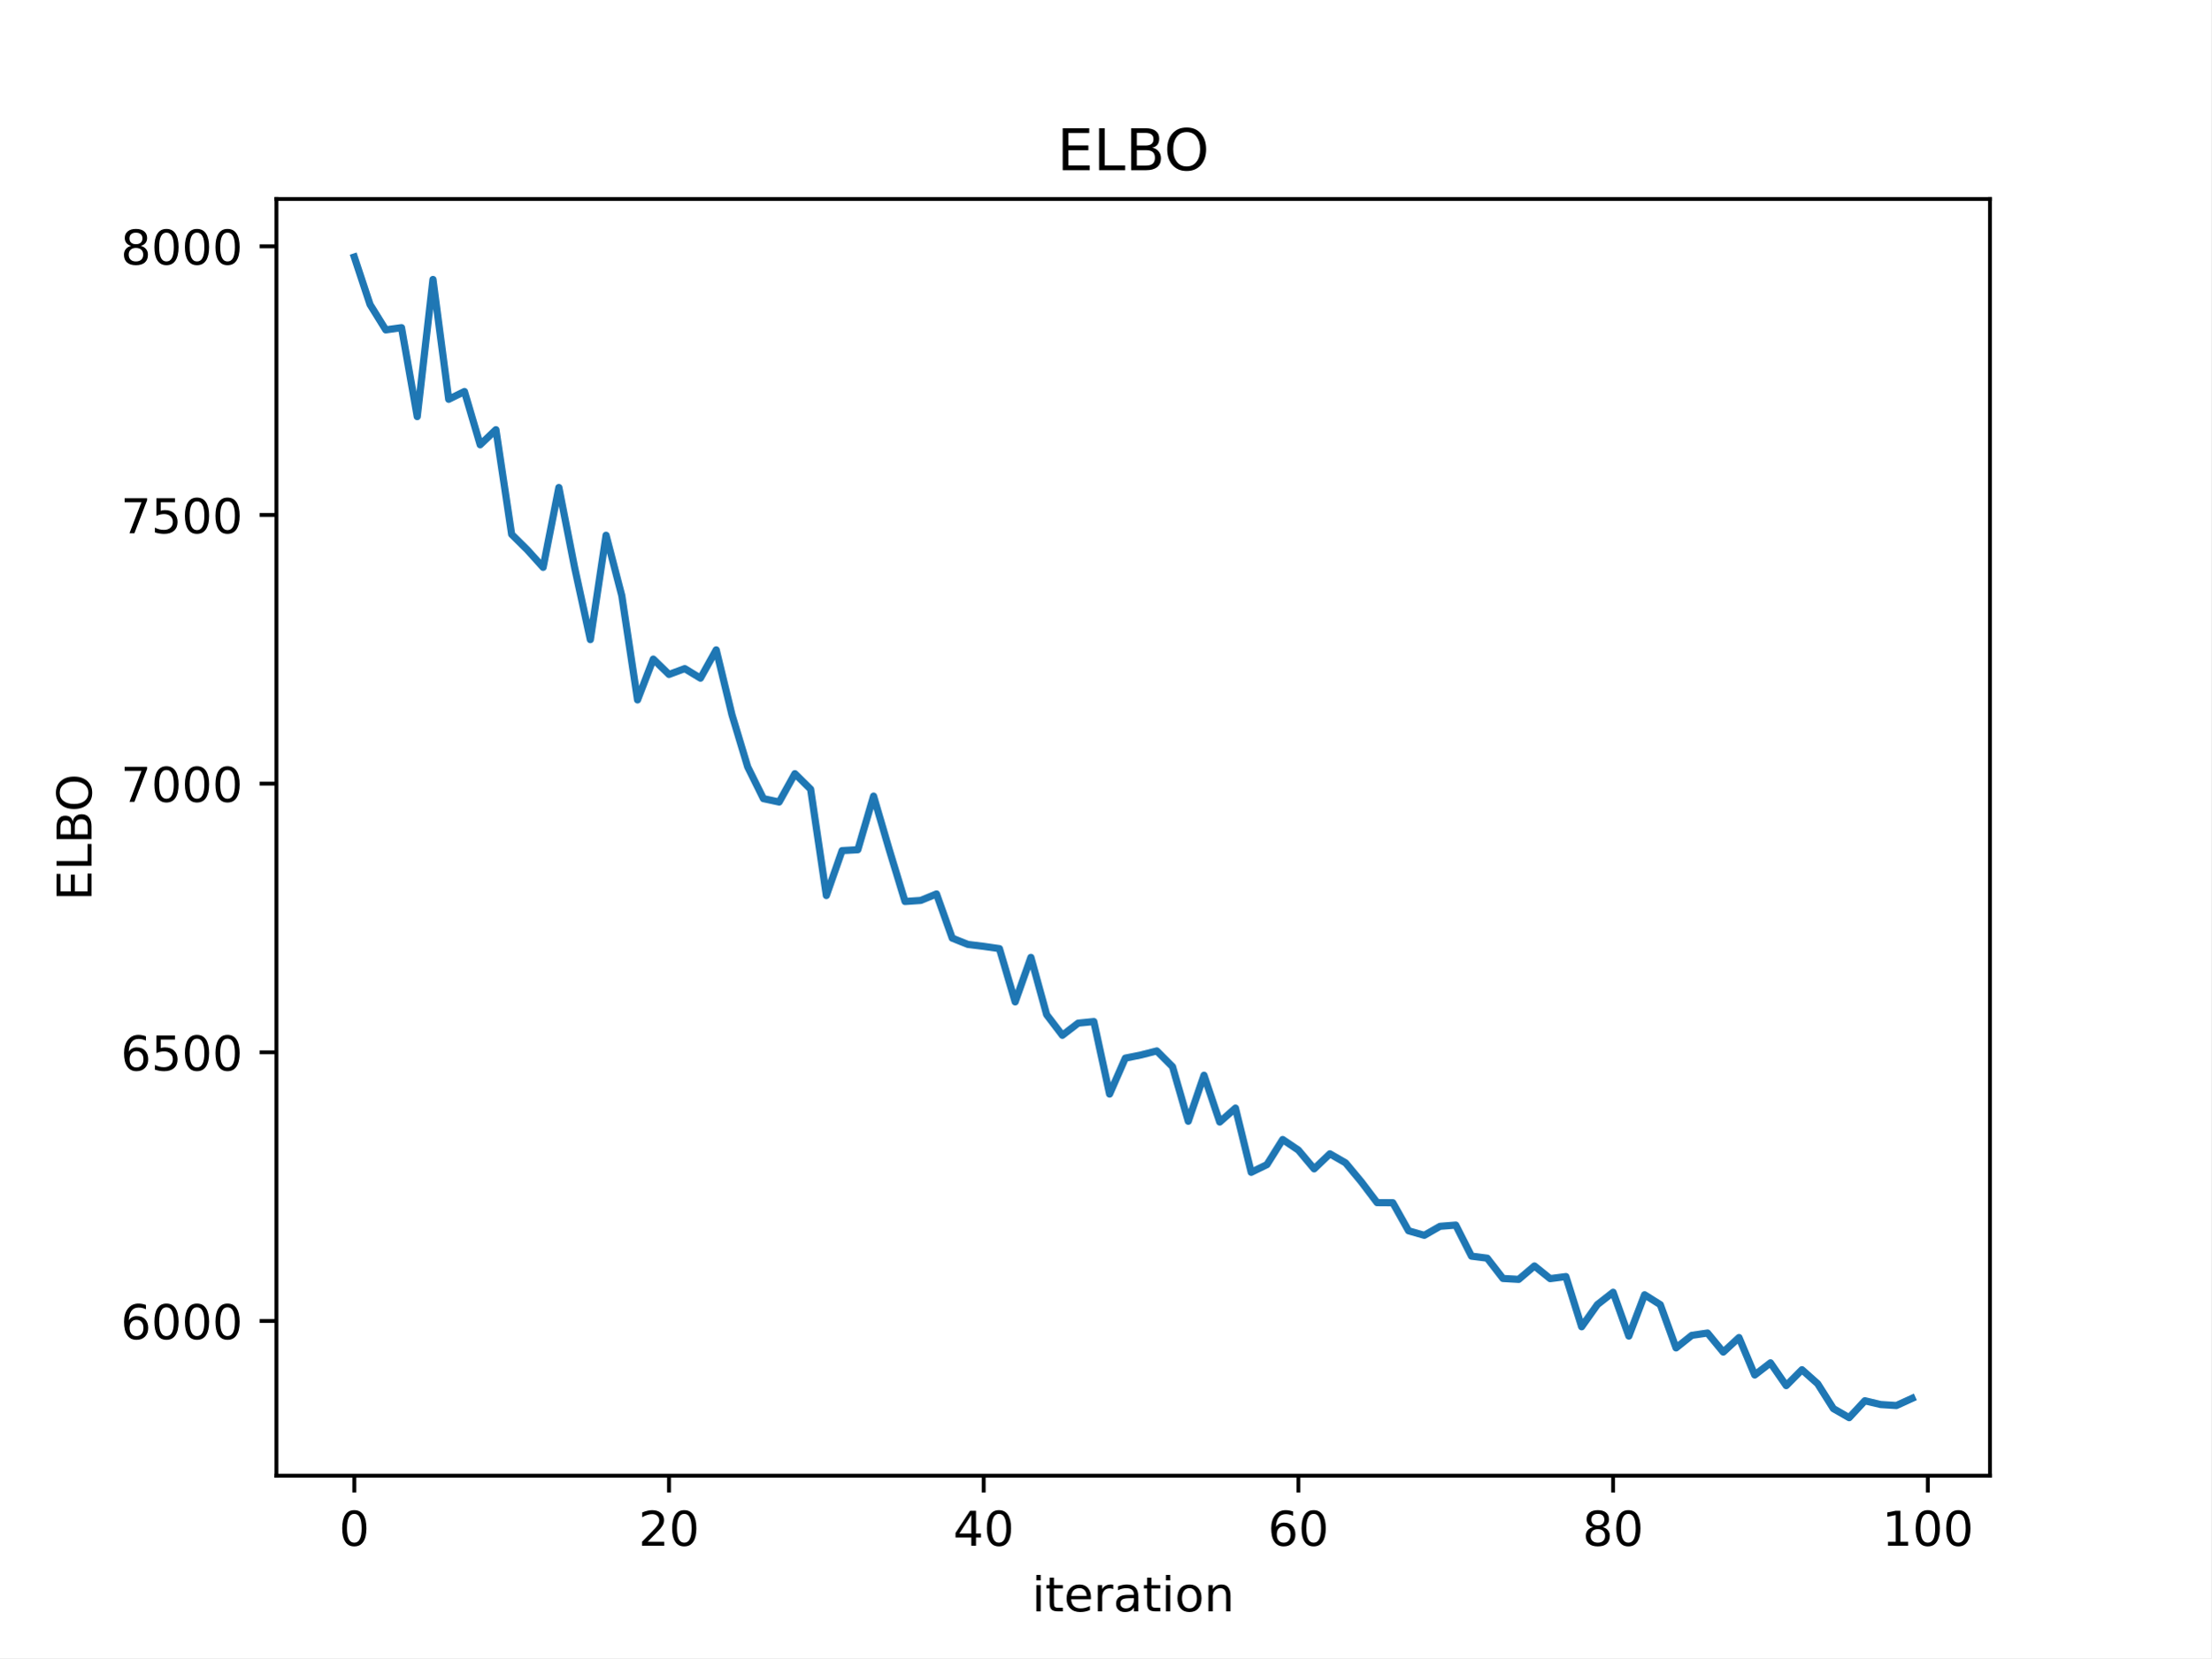
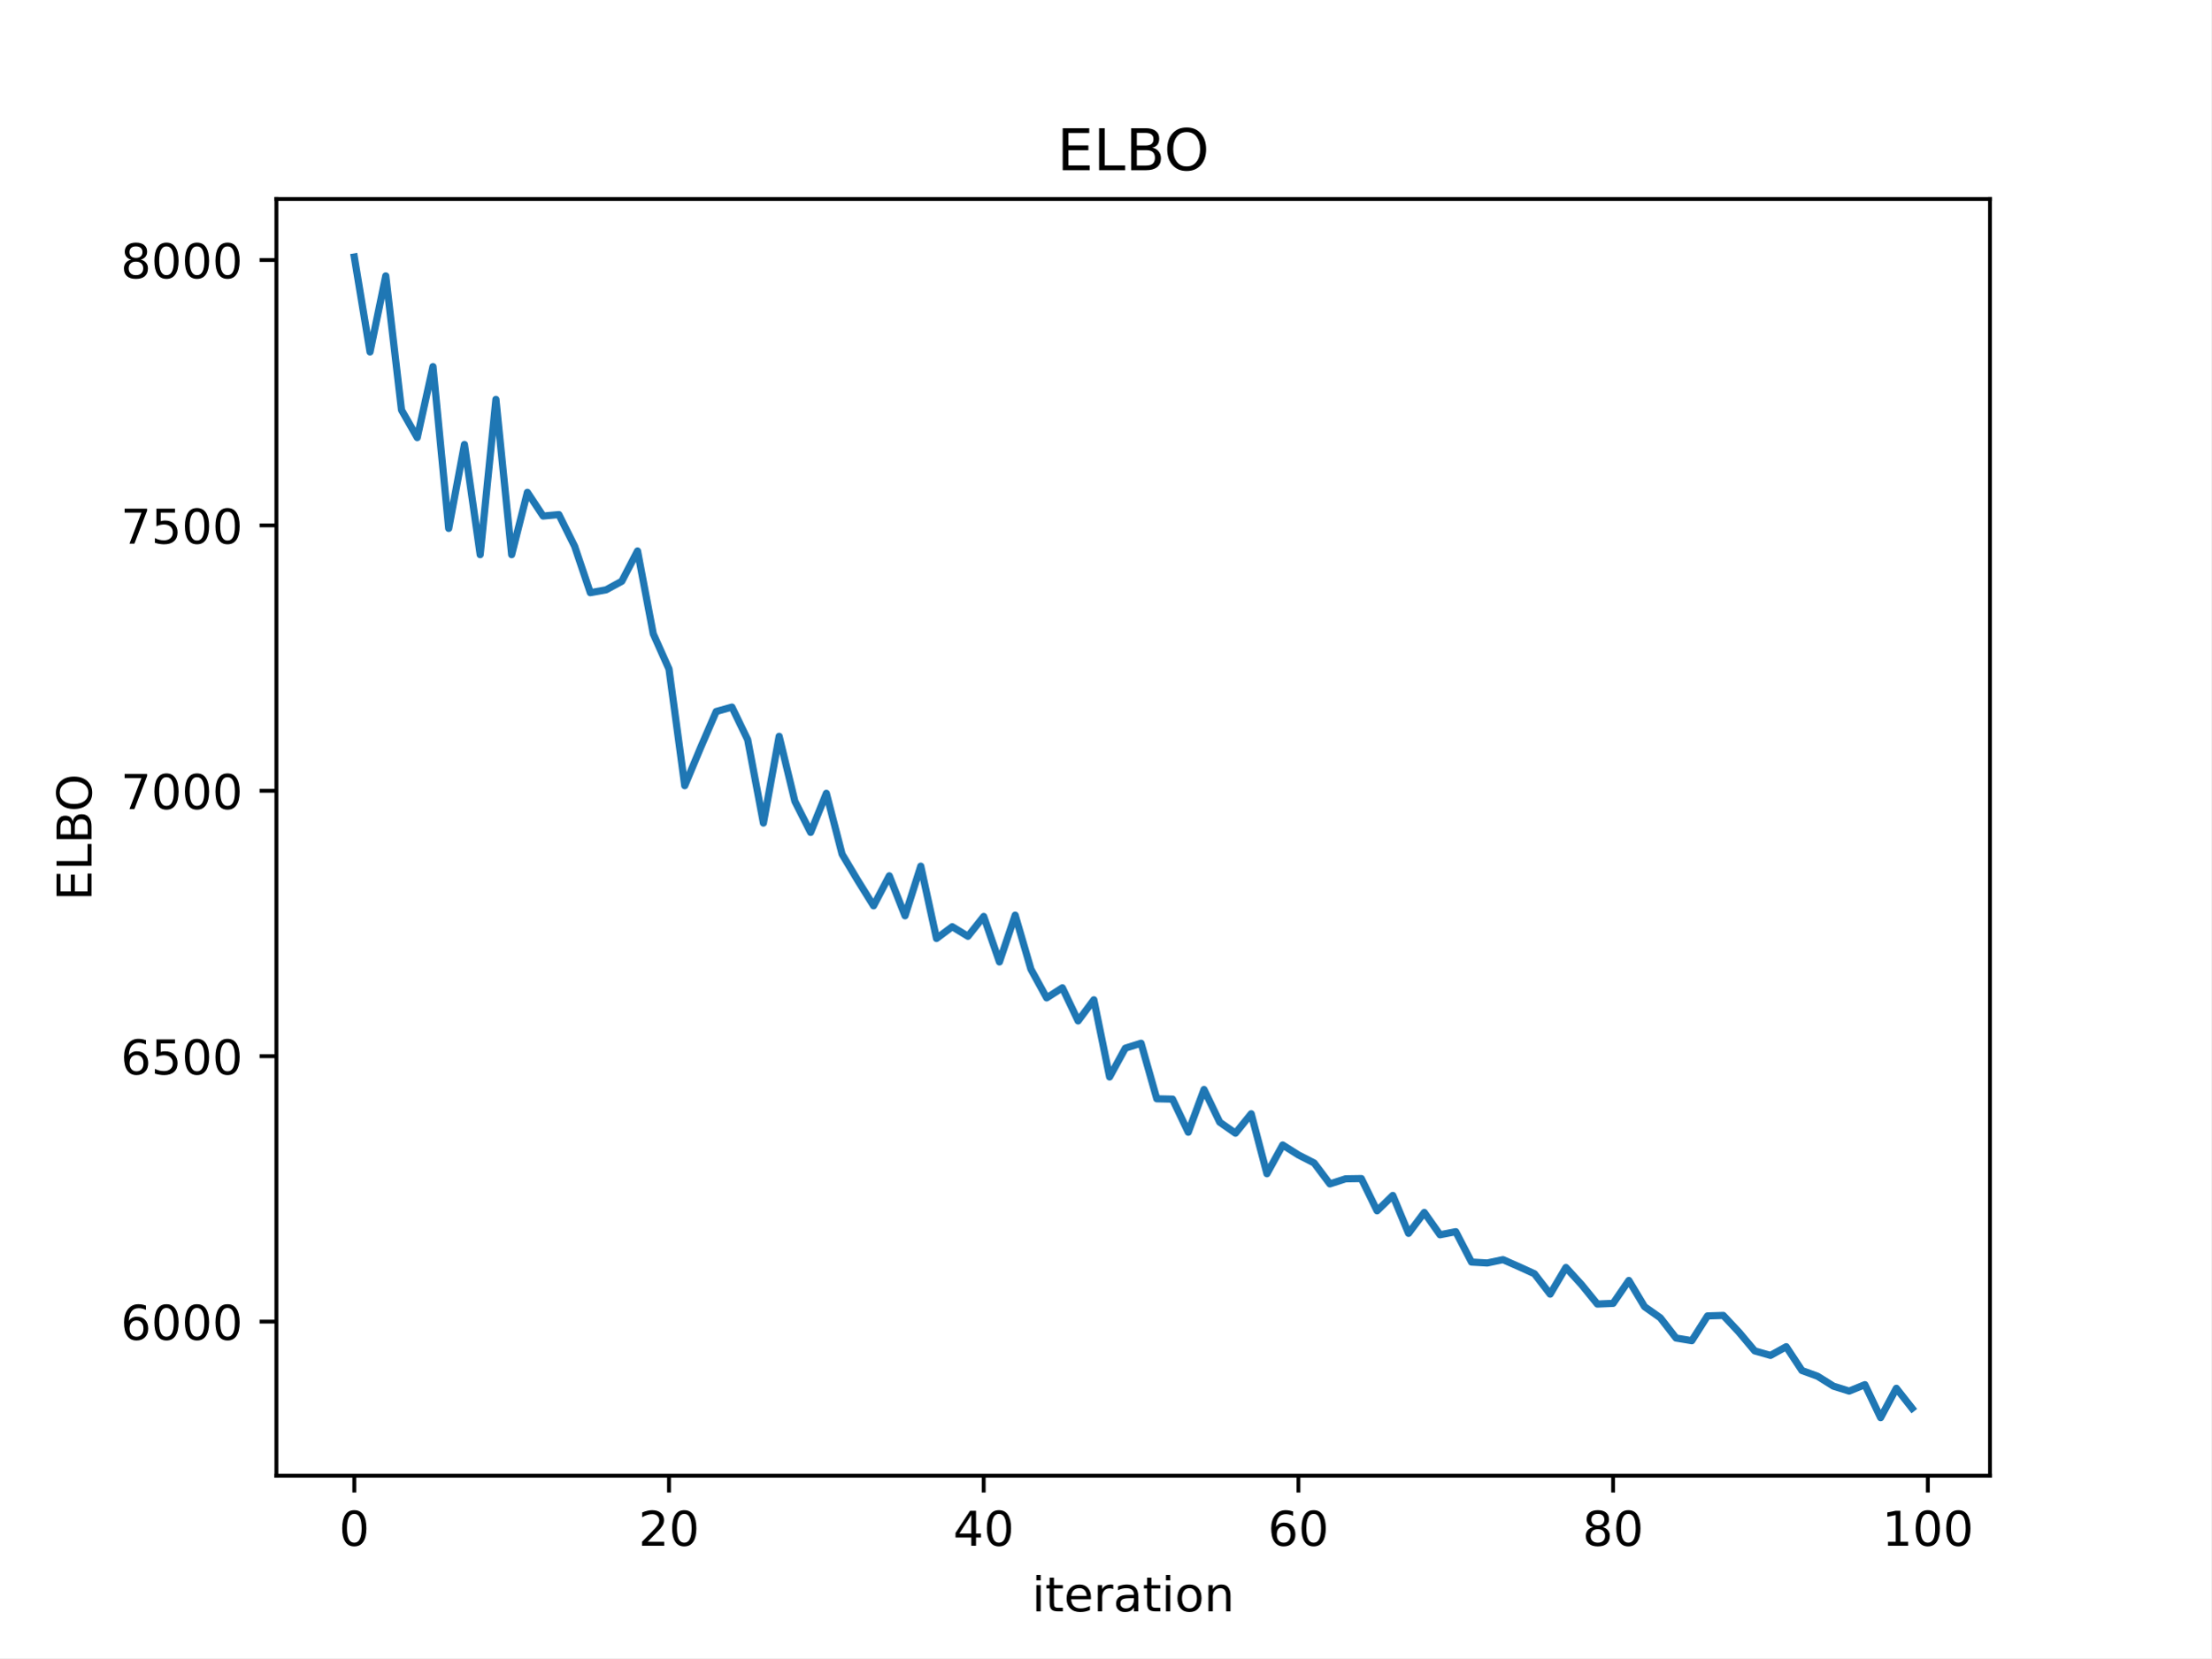
<svg xmlns="http://www.w3.org/2000/svg" xmlns:xlink="http://www.w3.org/1999/xlink" width="460.8pt" height="345.6pt" viewBox="0 0 460.8 345.6" version="1.1">
  <defs>
    <style type="text/css">*{stroke-linejoin: round; stroke-linecap: butt}</style>
  </defs>
  <g id="figure_1">
    <g id="patch_1">
      <path d="M 0 345.6  L 460.8 345.6  L 460.8 0  L 0 0  z " style="fill: #ffffff" />
    </g>
    <g id="axes_1">
      <g id="patch_2">
        <path d="M 57.6 307.584  L 414.72 307.584  L 414.72 41.472  L 57.6 41.472  z " style="fill: #ffffff" />
      </g>
      <g id="matplotlib.axis_1">
        <g id="xtick_1">
          <g id="line2d_1">
            <defs>
-               <path id="mf505f1ee1c" d="M 0 0  L 0 3.5  " style="stroke: #000000; stroke-width: 0.8" />
-             </defs>
-             <g>
-               <use xlink:href="#mf505f1ee1c" x="73.833" y="307.584" style="stroke: #000000; stroke-width: 0.8" />
+               <path id="ma99156d808" d="M 0 0  L 0 3.5  " style="stroke: #000000; stroke-width: 0.8" />
+             </defs>
+             <g>
+               <use xlink:href="#ma99156d808" x="73.833" y="307.584" style="stroke: #000000; stroke-width: 0.8" />
            </g>
          </g>
          <g id="text_1">
            <g transform="translate(70.65148 322.1824) scale(0.1 -0.1)">
              <defs>
                <path id="DejaVuSans-30" d="M 2034 4250  Q 1547 4250 1301 3770  Q 1056 3291 1056 2328  Q 1056 1369 1301 889  Q 1547 409 2034 409  Q 2525 409 2770 889  Q 3016 1369 3016 2328  Q 3016 3291 2770 3770  Q 2525 4250 2034 4250  z M 2034 4750  Q 2819 4750 3233 4129  Q 3647 3509 3647 2328  Q 3647 1150 3233 529  Q 2819 -91 2034 -91  Q 1250 -91 836 529  Q 422 1150 422 2328  Q 422 3509 836 4129  Q 1250 4750 2034 4750  z " transform="scale(0.015625)" />
              </defs>
              <use xlink:href="#DejaVuSans-30" />
            </g>
          </g>
        </g>
        <g id="xtick_2">
          <g id="line2d_2">
            <g>
-               <use xlink:href="#mf505f1ee1c" x="139.42" y="307.584" style="stroke: #000000; stroke-width: 0.8" />
+               <use xlink:href="#ma99156d808" x="139.42" y="307.584" style="stroke: #000000; stroke-width: 0.8" />
            </g>
          </g>
          <g id="text_2">
            <g transform="translate(133.057 322.1824) scale(0.1 -0.1)">
              <defs>
                <path id="DejaVuSans-32" d="M 1228 531  L 3431 531  L 3431 0  L 469 0  L 469 531  Q 828 903 1448 1529  Q 2069 2156 2228 2338  Q 2531 2678 2651 2914  Q 2772 3150 2772 3378  Q 2772 3750 2511 3984  Q 2250 4219 1831 4219  Q 1534 4219 1204 4116  Q 875 4013 500 3803  L 500 4441  Q 881 4594 1212 4672  Q 1544 4750 1819 4750  Q 2544 4750 2975 4387  Q 3406 4025 3406 3419  Q 3406 3131 3298 2873  Q 3191 2616 2906 2266  Q 2828 2175 2409 1742  Q 1991 1309 1228 531  z " transform="scale(0.015625)" />
              </defs>
              <use xlink:href="#DejaVuSans-32" />
              <use xlink:href="#DejaVuSans-30" transform="translate(63.62305 0)" />
            </g>
          </g>
        </g>
        <g id="xtick_3">
          <g id="line2d_3">
            <g>
-               <use xlink:href="#mf505f1ee1c" x="205.006" y="307.584" style="stroke: #000000; stroke-width: 0.8" />
+               <use xlink:href="#ma99156d808" x="205.006" y="307.584" style="stroke: #000000; stroke-width: 0.8" />
            </g>
          </g>
          <g id="text_3">
            <g transform="translate(198.6438 322.1824) scale(0.1 -0.1)">
              <defs>
                <path id="DejaVuSans-34" d="M 2419 4116  L 825 1625  L 2419 1625  L 2419 4116  z M 2253 4666  L 3047 4666  L 3047 1625  L 3713 1625  L 3713 1100  L 3047 1100  L 3047 0  L 2419 0  L 2419 1100  L 313 1100  L 313 1709  L 2253 4666  z " transform="scale(0.015625)" />
              </defs>
              <use xlink:href="#DejaVuSans-34" />
              <use xlink:href="#DejaVuSans-30" transform="translate(63.62305 0)" />
            </g>
          </g>
        </g>
        <g id="xtick_4">
          <g id="line2d_4">
            <g>
-               <use xlink:href="#mf505f1ee1c" x="270.593" y="307.584" style="stroke: #000000; stroke-width: 0.8" />
+               <use xlink:href="#ma99156d808" x="270.593" y="307.584" style="stroke: #000000; stroke-width: 0.8" />
            </g>
          </g>
          <g id="text_4">
            <g transform="translate(264.2306 322.1824) scale(0.1 -0.1)">
              <defs>
                <path id="DejaVuSans-36" d="M 2113 2584  Q 1688 2584 1439 2293  Q 1191 2003 1191 1497  Q 1191 994 1439 701  Q 1688 409 2113 409  Q 2538 409 2786 701  Q 3034 994 3034 1497  Q 3034 2003 2786 2293  Q 2538 2584 2113 2584  z M 3366 4563  L 3366 3988  Q 3128 4100 2886 4159  Q 2644 4219 2406 4219  Q 1781 4219 1451 3797  Q 1122 3375 1075 2522  Q 1259 2794 1537 2939  Q 1816 3084 2150 3084  Q 2853 3084 3261 2657  Q 3669 2231 3669 1497  Q 3669 778 3244 343  Q 2819 -91 2113 -91  Q 1303 -91 875 529  Q 447 1150 447 2328  Q 447 3434 972 4092  Q 1497 4750 2381 4750  Q 2619 4750 2861 4703  Q 3103 4656 3366 4563  z " transform="scale(0.015625)" />
              </defs>
              <use xlink:href="#DejaVuSans-36" />
              <use xlink:href="#DejaVuSans-30" transform="translate(63.62305 0)" />
            </g>
          </g>
        </g>
        <g id="xtick_5">
          <g id="line2d_5">
            <g>
-               <use xlink:href="#mf505f1ee1c" x="336.18" y="307.584" style="stroke: #000000; stroke-width: 0.8" />
+               <use xlink:href="#ma99156d808" x="336.18" y="307.584" style="stroke: #000000; stroke-width: 0.8" />
            </g>
          </g>
          <g id="text_5">
            <g transform="translate(329.8173 322.1824) scale(0.1 -0.1)">
              <defs>
                <path id="DejaVuSans-38" d="M 2034 2216  Q 1584 2216 1326 1975  Q 1069 1734 1069 1313  Q 1069 891 1326 650  Q 1584 409 2034 409  Q 2484 409 2743 651  Q 3003 894 3003 1313  Q 3003 1734 2745 1975  Q 2488 2216 2034 2216  z M 1403 2484  Q 997 2584 770 2862  Q 544 3141 544 3541  Q 544 4100 942 4425  Q 1341 4750 2034 4750  Q 2731 4750 3128 4425  Q 3525 4100 3525 3541  Q 3525 3141 3298 2862  Q 3072 2584 2669 2484  Q 3125 2378 3379 2068  Q 3634 1759 3634 1313  Q 3634 634 3220 271  Q 2806 -91 2034 -91  Q 1263 -91 848 271  Q 434 634 434 1313  Q 434 1759 690 2068  Q 947 2378 1403 2484  z M 1172 3481  Q 1172 3119 1398 2916  Q 1625 2713 2034 2713  Q 2441 2713 2670 2916  Q 2900 3119 2900 3481  Q 2900 3844 2670 4047  Q 2441 4250 2034 4250  Q 1625 4250 1398 4047  Q 1172 3844 1172 3481  z " transform="scale(0.015625)" />
              </defs>
              <use xlink:href="#DejaVuSans-38" />
              <use xlink:href="#DejaVuSans-30" transform="translate(63.62305 0)" />
            </g>
          </g>
        </g>
        <g id="xtick_6">
          <g id="line2d_6">
            <g>
-               <use xlink:href="#mf505f1ee1c" x="401.767" y="307.584" style="stroke: #000000; stroke-width: 0.8" />
+               <use xlink:href="#ma99156d808" x="401.767" y="307.584" style="stroke: #000000; stroke-width: 0.8" />
            </g>
          </g>
          <g id="text_6">
            <g transform="translate(392.2229 322.1824) scale(0.1 -0.1)">
              <defs>
                <path id="DejaVuSans-31" d="M 794 531  L 1825 531  L 1825 4091  L 703 3866  L 703 4441  L 1819 4666  L 2450 4666  L 2450 531  L 3481 531  L 3481 0  L 794 0  L 794 531  z " transform="scale(0.015625)" />
              </defs>
              <use xlink:href="#DejaVuSans-31" />
              <use xlink:href="#DejaVuSans-30" transform="translate(63.62305 0)" />
              <use xlink:href="#DejaVuSans-30" transform="translate(127.2461 0)" />
            </g>
          </g>
        </g>
        <g id="text_7">
          <g transform="translate(215.0373 335.8606) scale(0.1 -0.1)">
            <defs>
              <path id="DejaVuSans-69" d="M 603 3500  L 1178 3500  L 1178 0  L 603 0  L 603 3500  z M 603 4863  L 1178 4863  L 1178 4134  L 603 4134  L 603 4863  z " transform="scale(0.015625)" />
              <path id="DejaVuSans-74" d="M 1172 4494  L 1172 3500  L 2356 3500  L 2356 3053  L 1172 3053  L 1172 1153  Q 1172 725 1289 603  Q 1406 481 1766 481  L 2356 481  L 2356 0  L 1766 0  Q 1100 0 847 248  Q 594 497 594 1153  L 594 3053  L 172 3053  L 172 3500  L 594 3500  L 594 4494  L 1172 4494  z " transform="scale(0.015625)" />
              <path id="DejaVuSans-65" d="M 3597 1894  L 3597 1613  L 953 1613  Q 991 1019 1311 708  Q 1631 397 2203 397  Q 2534 397 2845 478  Q 3156 559 3463 722  L 3463 178  Q 3153 47 2828 -22  Q 2503 -91 2169 -91  Q 1331 -91 842 396  Q 353 884 353 1716  Q 353 2575 817 3079  Q 1281 3584 2069 3584  Q 2775 3584 3186 3129  Q 3597 2675 3597 1894  z M 3022 2063  Q 3016 2534 2758 2815  Q 2500 3097 2075 3097  Q 1594 3097 1305 2825  Q 1016 2553 972 2059  L 3022 2063  z " transform="scale(0.015625)" />
              <path id="DejaVuSans-72" d="M 2631 2963  Q 2534 3019 2420 3045  Q 2306 3072 2169 3072  Q 1681 3072 1420 2755  Q 1159 2438 1159 1844  L 1159 0  L 581 0  L 581 3500  L 1159 3500  L 1159 2956  Q 1341 3275 1631 3429  Q 1922 3584 2338 3584  Q 2397 3584 2469 3576  Q 2541 3569 2628 3553  L 2631 2963  z " transform="scale(0.015625)" />
              <path id="DejaVuSans-61" d="M 2194 1759  Q 1497 1759 1228 1600  Q 959 1441 959 1056  Q 959 750 1161 570  Q 1363 391 1709 391  Q 2188 391 2477 730  Q 2766 1069 2766 1631  L 2766 1759  L 2194 1759  z M 3341 1997  L 3341 0  L 2766 0  L 2766 531  Q 2569 213 2275 61  Q 1981 -91 1556 -91  Q 1019 -91 701 211  Q 384 513 384 1019  Q 384 1609 779 1909  Q 1175 2209 1959 2209  L 2766 2209  L 2766 2266  Q 2766 2663 2505 2880  Q 2244 3097 1772 3097  Q 1472 3097 1187 3025  Q 903 2953 641 2809  L 641 3341  Q 956 3463 1253 3523  Q 1550 3584 1831 3584  Q 2591 3584 2966 3190  Q 3341 2797 3341 1997  z " transform="scale(0.015625)" />
              <path id="DejaVuSans-6f" d="M 1959 3097  Q 1497 3097 1228 2736  Q 959 2375 959 1747  Q 959 1119 1226 758  Q 1494 397 1959 397  Q 2419 397 2687 759  Q 2956 1122 2956 1747  Q 2956 2369 2687 2733  Q 2419 3097 1959 3097  z M 1959 3584  Q 2709 3584 3137 3096  Q 3566 2609 3566 1747  Q 3566 888 3137 398  Q 2709 -91 1959 -91  Q 1206 -91 779 398  Q 353 888 353 1747  Q 353 2609 779 3096  Q 1206 3584 1959 3584  z " transform="scale(0.015625)" />
              <path id="DejaVuSans-6e" d="M 3513 2113  L 3513 0  L 2938 0  L 2938 2094  Q 2938 2591 2744 2837  Q 2550 3084 2163 3084  Q 1697 3084 1428 2787  Q 1159 2491 1159 1978  L 1159 0  L 581 0  L 581 3500  L 1159 3500  L 1159 2956  Q 1366 3272 1645 3428  Q 1925 3584 2291 3584  Q 2894 3584 3203 3211  Q 3513 2838 3513 2113  z " transform="scale(0.015625)" />
            </defs>
            <use xlink:href="#DejaVuSans-69" />
            <use xlink:href="#DejaVuSans-74" transform="translate(27.7832 0)" />
            <use xlink:href="#DejaVuSans-65" transform="translate(66.99219 0)" />
            <use xlink:href="#DejaVuSans-72" transform="translate(128.5156 0)" />
            <use xlink:href="#DejaVuSans-61" transform="translate(169.6289 0)" />
            <use xlink:href="#DejaVuSans-74" transform="translate(230.9082 0)" />
            <use xlink:href="#DejaVuSans-69" transform="translate(270.1172 0)" />
            <use xlink:href="#DejaVuSans-6f" transform="translate(297.9004 0)" />
            <use xlink:href="#DejaVuSans-6e" transform="translate(359.082 0)" />
          </g>
        </g>
      </g>
      <g id="matplotlib.axis_2">
        <g id="ytick_1">
          <g id="line2d_7">
            <defs>
-               <path id="m4220c6cf73" d="M 0 0  L -3.5 0  " style="stroke: #000000; stroke-width: 0.8" />
-             </defs>
-             <g>
-               <use xlink:href="#m4220c6cf73" x="57.6" y="275.329" style="stroke: #000000; stroke-width: 0.8" />
+               <path id="m0dffbaa68d" d="M 0 0  L -3.5 0  " style="stroke: #000000; stroke-width: 0.8" />
+             </defs>
+             <g>
+               <use xlink:href="#m0dffbaa68d" x="57.6" y="275.461" style="stroke: #000000; stroke-width: 0.8" />
            </g>
          </g>
          <g id="text_8">
-             <g transform="translate(25.15 279.1286) scale(0.1 -0.1)">
+             <g transform="translate(25.15 279.2603) scale(0.1 -0.1)">
              <use xlink:href="#DejaVuSans-36" />
              <use xlink:href="#DejaVuSans-30" transform="translate(63.62305 0)" />
              <use xlink:href="#DejaVuSans-30" transform="translate(127.2461 0)" />
              <use xlink:href="#DejaVuSans-30" transform="translate(190.8691 0)" />
            </g>
          </g>
        </g>
        <g id="ytick_2">
          <g id="line2d_8">
            <g>
-               <use xlink:href="#m4220c6cf73" x="57.6" y="219.33" style="stroke: #000000; stroke-width: 0.8" />
+               <use xlink:href="#m0dffbaa68d" x="57.6" y="220.143" style="stroke: #000000; stroke-width: 0.8" />
            </g>
          </g>
          <g id="text_9">
-             <g transform="translate(25.15 223.1294) scale(0.1 -0.1)">
+             <g transform="translate(25.15 223.9423) scale(0.1 -0.1)">
              <defs>
                <path id="DejaVuSans-35" d="M 691 4666  L 3169 4666  L 3169 4134  L 1269 4134  L 1269 2991  Q 1406 3038 1543 3061  Q 1681 3084 1819 3084  Q 2600 3084 3056 2656  Q 3513 2228 3513 1497  Q 3513 744 3044 326  Q 2575 -91 1722 -91  Q 1428 -91 1123 -41  Q 819 9 494 109  L 494 744  Q 775 591 1075 516  Q 1375 441 1709 441  Q 2250 441 2565 725  Q 2881 1009 2881 1497  Q 2881 1984 2565 2268  Q 2250 2553 1709 2553  Q 1456 2553 1204 2497  Q 953 2441 691 2322  L 691 4666  z " transform="scale(0.015625)" />
              </defs>
              <use xlink:href="#DejaVuSans-36" />
              <use xlink:href="#DejaVuSans-35" transform="translate(63.62305 0)" />
              <use xlink:href="#DejaVuSans-30" transform="translate(127.2461 0)" />
              <use xlink:href="#DejaVuSans-30" transform="translate(190.8691 0)" />
            </g>
          </g>
        </g>
        <g id="ytick_3">
          <g id="line2d_9">
            <g>
-               <use xlink:href="#m4220c6cf73" x="57.6" y="163.331" style="stroke: #000000; stroke-width: 0.8" />
+               <use xlink:href="#m0dffbaa68d" x="57.6" y="164.825" style="stroke: #000000; stroke-width: 0.8" />
            </g>
          </g>
          <g id="text_10">
-             <g transform="translate(25.15 167.1302) scale(0.1 -0.1)">
+             <g transform="translate(25.15 168.6243) scale(0.1 -0.1)">
              <defs>
                <path id="DejaVuSans-37" d="M 525 4666  L 3525 4666  L 3525 4397  L 1831 0  L 1172 0  L 2766 4134  L 525 4134  L 525 4666  z " transform="scale(0.015625)" />
              </defs>
              <use xlink:href="#DejaVuSans-37" />
              <use xlink:href="#DejaVuSans-30" transform="translate(63.62305 0)" />
              <use xlink:href="#DejaVuSans-30" transform="translate(127.2461 0)" />
              <use xlink:href="#DejaVuSans-30" transform="translate(190.8691 0)" />
            </g>
          </g>
        </g>
        <g id="ytick_4">
          <g id="line2d_10">
            <g>
-               <use xlink:href="#m4220c6cf73" x="57.6" y="107.332" style="stroke: #000000; stroke-width: 0.8" />
+               <use xlink:href="#m0dffbaa68d" x="57.6" y="109.507" style="stroke: #000000; stroke-width: 0.8" />
            </g>
          </g>
          <g id="text_11">
-             <g transform="translate(25.15 111.1309) scale(0.1 -0.1)">
+             <g transform="translate(25.15 113.3064) scale(0.1 -0.1)">
              <use xlink:href="#DejaVuSans-37" />
              <use xlink:href="#DejaVuSans-35" transform="translate(63.62305 0)" />
              <use xlink:href="#DejaVuSans-30" transform="translate(127.2461 0)" />
              <use xlink:href="#DejaVuSans-30" transform="translate(190.8691 0)" />
            </g>
          </g>
        </g>
        <g id="ytick_5">
          <g id="line2d_11">
            <g>
-               <use xlink:href="#m4220c6cf73" x="57.6" y="51.332" style="stroke: #000000; stroke-width: 0.8" />
+               <use xlink:href="#m0dffbaa68d" x="57.6" y="54.189" style="stroke: #000000; stroke-width: 0.8" />
            </g>
          </g>
          <g id="text_12">
-             <g transform="translate(25.15 55.13168) scale(0.1 -0.1)">
+             <g transform="translate(25.15 57.98841) scale(0.1 -0.1)">
              <use xlink:href="#DejaVuSans-38" />
              <use xlink:href="#DejaVuSans-30" transform="translate(63.62305 0)" />
              <use xlink:href="#DejaVuSans-30" transform="translate(127.2461 0)" />
              <use xlink:href="#DejaVuSans-30" transform="translate(190.8691 0)" />
            </g>
          </g>
        </g>
        <g id="text_13">
          <g transform="translate(19.07031 187.7522) rotate(-90) scale(0.1 -0.1)">
            <defs>
              <path id="DejaVuSans-45" d="M 628 4666  L 3578 4666  L 3578 4134  L 1259 4134  L 1259 2753  L 3481 2753  L 3481 2222  L 1259 2222  L 1259 531  L 3634 531  L 3634 0  L 628 0  L 628 4666  z " transform="scale(0.015625)" />
              <path id="DejaVuSans-4c" d="M 628 4666  L 1259 4666  L 1259 531  L 3531 531  L 3531 0  L 628 0  L 628 4666  z " transform="scale(0.015625)" />
              <path id="DejaVuSans-42" d="M 1259 2228  L 1259 519  L 2272 519  Q 2781 519 3026 730  Q 3272 941 3272 1375  Q 3272 1813 3026 2020  Q 2781 2228 2272 2228  L 1259 2228  z M 1259 4147  L 1259 2741  L 2194 2741  Q 2656 2741 2882 2914  Q 3109 3088 3109 3444  Q 3109 3797 2882 3972  Q 2656 4147 2194 4147  L 1259 4147  z M 628 4666  L 2241 4666  Q 2963 4666 3353 4366  Q 3744 4066 3744 3513  Q 3744 3084 3544 2831  Q 3344 2578 2956 2516  Q 3422 2416 3680 2098  Q 3938 1781 3938 1306  Q 3938 681 3513 340  Q 3088 0 2303 0  L 628 0  L 628 4666  z " transform="scale(0.015625)" />
              <path id="DejaVuSans-4f" d="M 2522 4238  Q 1834 4238 1429 3725  Q 1025 3213 1025 2328  Q 1025 1447 1429 934  Q 1834 422 2522 422  Q 3209 422 3611 934  Q 4013 1447 4013 2328  Q 4013 3213 3611 3725  Q 3209 4238 2522 4238  z M 2522 4750  Q 3503 4750 4090 4092  Q 4678 3434 4678 2328  Q 4678 1225 4090 567  Q 3503 -91 2522 -91  Q 1538 -91 948 565  Q 359 1222 359 2328  Q 359 3434 948 4092  Q 1538 4750 2522 4750  z " transform="scale(0.015625)" />
            </defs>
            <use xlink:href="#DejaVuSans-45" />
            <use xlink:href="#DejaVuSans-4c" transform="translate(63.18359 0)" />
            <use xlink:href="#DejaVuSans-42" transform="translate(118.8965 0)" />
            <use xlink:href="#DejaVuSans-4f" transform="translate(185.75 0)" />
          </g>
        </g>
      </g>
      <g id="line2d_12">
-         <path d="M 73.833 53.568  L 77.112 63.466  L 80.391 68.752  L 83.671 68.291  L 86.95 86.828  L 90.229 58.251  L 93.509 83.218  L 96.788 81.603  L 100.067 92.697  L 103.347 89.558  L 106.626 111.371  L 109.905 114.617  L 113.185 118.251  L 116.464 101.609  L 119.743 118.266  L 123.023 133.316  L 126.302 111.558  L 129.581 124.161  L 132.861 145.885  L 136.14 137.376  L 139.42 140.569  L 142.699 139.362  L 145.978 141.348  L 149.258 135.451  L 152.537 148.962  L 155.816 159.836  L 159.096 166.46  L 162.375 167.168  L 165.654 161.259  L 168.934 164.491  L 172.213 186.658  L 175.492 177.291  L 178.772 177.11  L 182.051 165.932  L 185.33 177.132  L 188.61 187.903  L 191.889 187.677  L 195.168 186.326  L 198.448 195.54  L 201.727 196.847  L 205.006 197.253  L 208.286 197.726  L 211.565 208.827  L 214.844 199.548  L 218.124 211.488  L 221.403 215.789  L 224.682 213.26  L 227.962 212.927  L 231.241 228.041  L 234.52 220.544  L 237.8 219.885  L 241.079 219.047  L 244.358 222.333  L 247.638 233.708  L 250.917 224.121  L 254.196 233.868  L 257.476 230.967  L 260.755 244.346  L 264.034 242.747  L 267.314 237.512  L 270.593 239.725  L 273.872 243.63  L 277.152 240.494  L 280.431 242.385  L 283.71 246.329  L 286.99 250.666  L 290.269 250.689  L 293.548 256.535  L 296.828 257.48  L 300.107 255.604  L 303.386 255.346  L 306.666 261.822  L 309.945 262.245  L 313.224 266.475  L 316.504 266.663  L 319.783 263.869  L 323.062 266.511  L 326.342 266.081  L 329.621 276.539  L 332.9 271.922  L 336.18 269.351  L 339.459 278.485  L 342.739 269.876  L 346.018 271.94  L 349.297 280.948  L 352.577 278.331  L 355.856 277.844  L 359.135 281.821  L 362.415 278.791  L 365.694 286.595  L 368.973 284.06  L 372.253 288.807  L 375.532 285.496  L 378.811 288.413  L 382.091 293.604  L 385.37 295.488  L 388.649 291.962  L 391.929 292.751  L 395.208 292.961  L 398.487 291.464  " clip-path="url(#pc4b8f483ad)" style="fill: none; stroke: #1f77b4; stroke-width: 1.5; stroke-linecap: square" />
+         <path d="M 73.833 53.568  L 77.112 73.346  L 80.391 57.504  L 83.671 85.45  L 86.95 91.205  L 90.229 76.407  L 93.509 110.135  L 96.788 92.64  L 100.067 115.608  L 103.347 83.244  L 106.626 115.608  L 109.905 102.616  L 113.185 107.56  L 116.464 107.253  L 119.743 113.838  L 123.023 123.533  L 126.302 122.94  L 129.581 121.153  L 132.861 114.843  L 136.14 132.117  L 139.42 139.466  L 142.699 163.762  L 145.978 155.896  L 149.258 148.298  L 152.537 147.383  L 155.816 154.181  L 159.096 171.555  L 162.375 153.471  L 165.654 167.018  L 168.934 173.499  L 172.213 165.357  L 175.492 178.04  L 178.772 183.529  L 182.051 188.802  L 185.33 182.552  L 188.61 190.882  L 191.889 180.536  L 195.168 195.609  L 198.448 193.157  L 201.727 195.152  L 205.006 191.019  L 208.286 200.499  L 211.565 190.749  L 214.844 202.004  L 218.124 207.989  L 221.403 205.889  L 224.682 212.79  L 227.962 208.389  L 231.241 224.476  L 234.52 218.473  L 237.8 217.445  L 241.079 229.022  L 244.358 229.095  L 247.638 235.993  L 250.917 227.094  L 254.196 233.903  L 257.476 236.194  L 260.755 232.148  L 264.034 244.642  L 267.314 238.657  L 270.593 240.726  L 273.872 242.404  L 277.152 246.765  L 280.431 245.699  L 283.71 245.647  L 286.99 252.369  L 290.269 249.171  L 293.548 257.071  L 296.828 252.718  L 300.107 257.37  L 303.386 256.722  L 306.666 263.053  L 309.945 263.244  L 313.224 262.549  L 316.504 263.995  L 319.783 265.491  L 323.062 269.74  L 326.342 264.184  L 329.621 267.782  L 332.9 271.808  L 336.18 271.664  L 339.459 266.894  L 342.739 272.363  L 346.018 274.673  L 349.297 278.892  L 352.577 279.441  L 355.856 274.278  L 359.135 274.175  L 362.415 277.674  L 365.694 281.571  L 368.973 282.511  L 372.253 280.694  L 375.532 285.661  L 378.811 286.863  L 382.091 288.918  L 385.37 289.949  L 388.649 288.609  L 391.929 295.488  L 395.208 289.368  L 398.487 293.535  " clip-path="url(#p4200ac8077)" style="fill: none; stroke: #1f77b4; stroke-width: 1.5; stroke-linecap: square" />
      </g>
      <g id="patch_3">
        <path d="M 57.6 307.584  L 57.6 41.472  " style="fill: none; stroke: #000000; stroke-width: 0.8; stroke-linejoin: miter; stroke-linecap: square" />
      </g>
      <g id="patch_4">
        <path d="M 414.72 307.584  L 414.72 41.472  " style="fill: none; stroke: #000000; stroke-width: 0.8; stroke-linejoin: miter; stroke-linecap: square" />
      </g>
      <g id="patch_5">
        <path d="M 57.6 307.584  L 414.72 307.584  " style="fill: none; stroke: #000000; stroke-width: 0.8; stroke-linejoin: miter; stroke-linecap: square" />
      </g>
      <g id="patch_6">
        <path d="M 57.6 41.472  L 414.72 41.472  " style="fill: none; stroke: #000000; stroke-width: 0.8; stroke-linejoin: miter; stroke-linecap: square" />
      </g>
      <g id="text_14">
        <g transform="translate(220.2909 35.472) scale(0.12 -0.12)">
          <use xlink:href="#DejaVuSans-45" />
          <use xlink:href="#DejaVuSans-4c" transform="translate(63.18359 0)" />
          <use xlink:href="#DejaVuSans-42" transform="translate(118.8965 0)" />
          <use xlink:href="#DejaVuSans-4f" transform="translate(185.75 0)" />
        </g>
      </g>
    </g>
  </g>
  <defs>
-     <clipPath id="pc4b8f483ad">
+     <clipPath id="p4200ac8077">
      <rect x="57.6" y="41.472" width="357.12" height="266.112" />
    </clipPath>
  </defs>
</svg>
